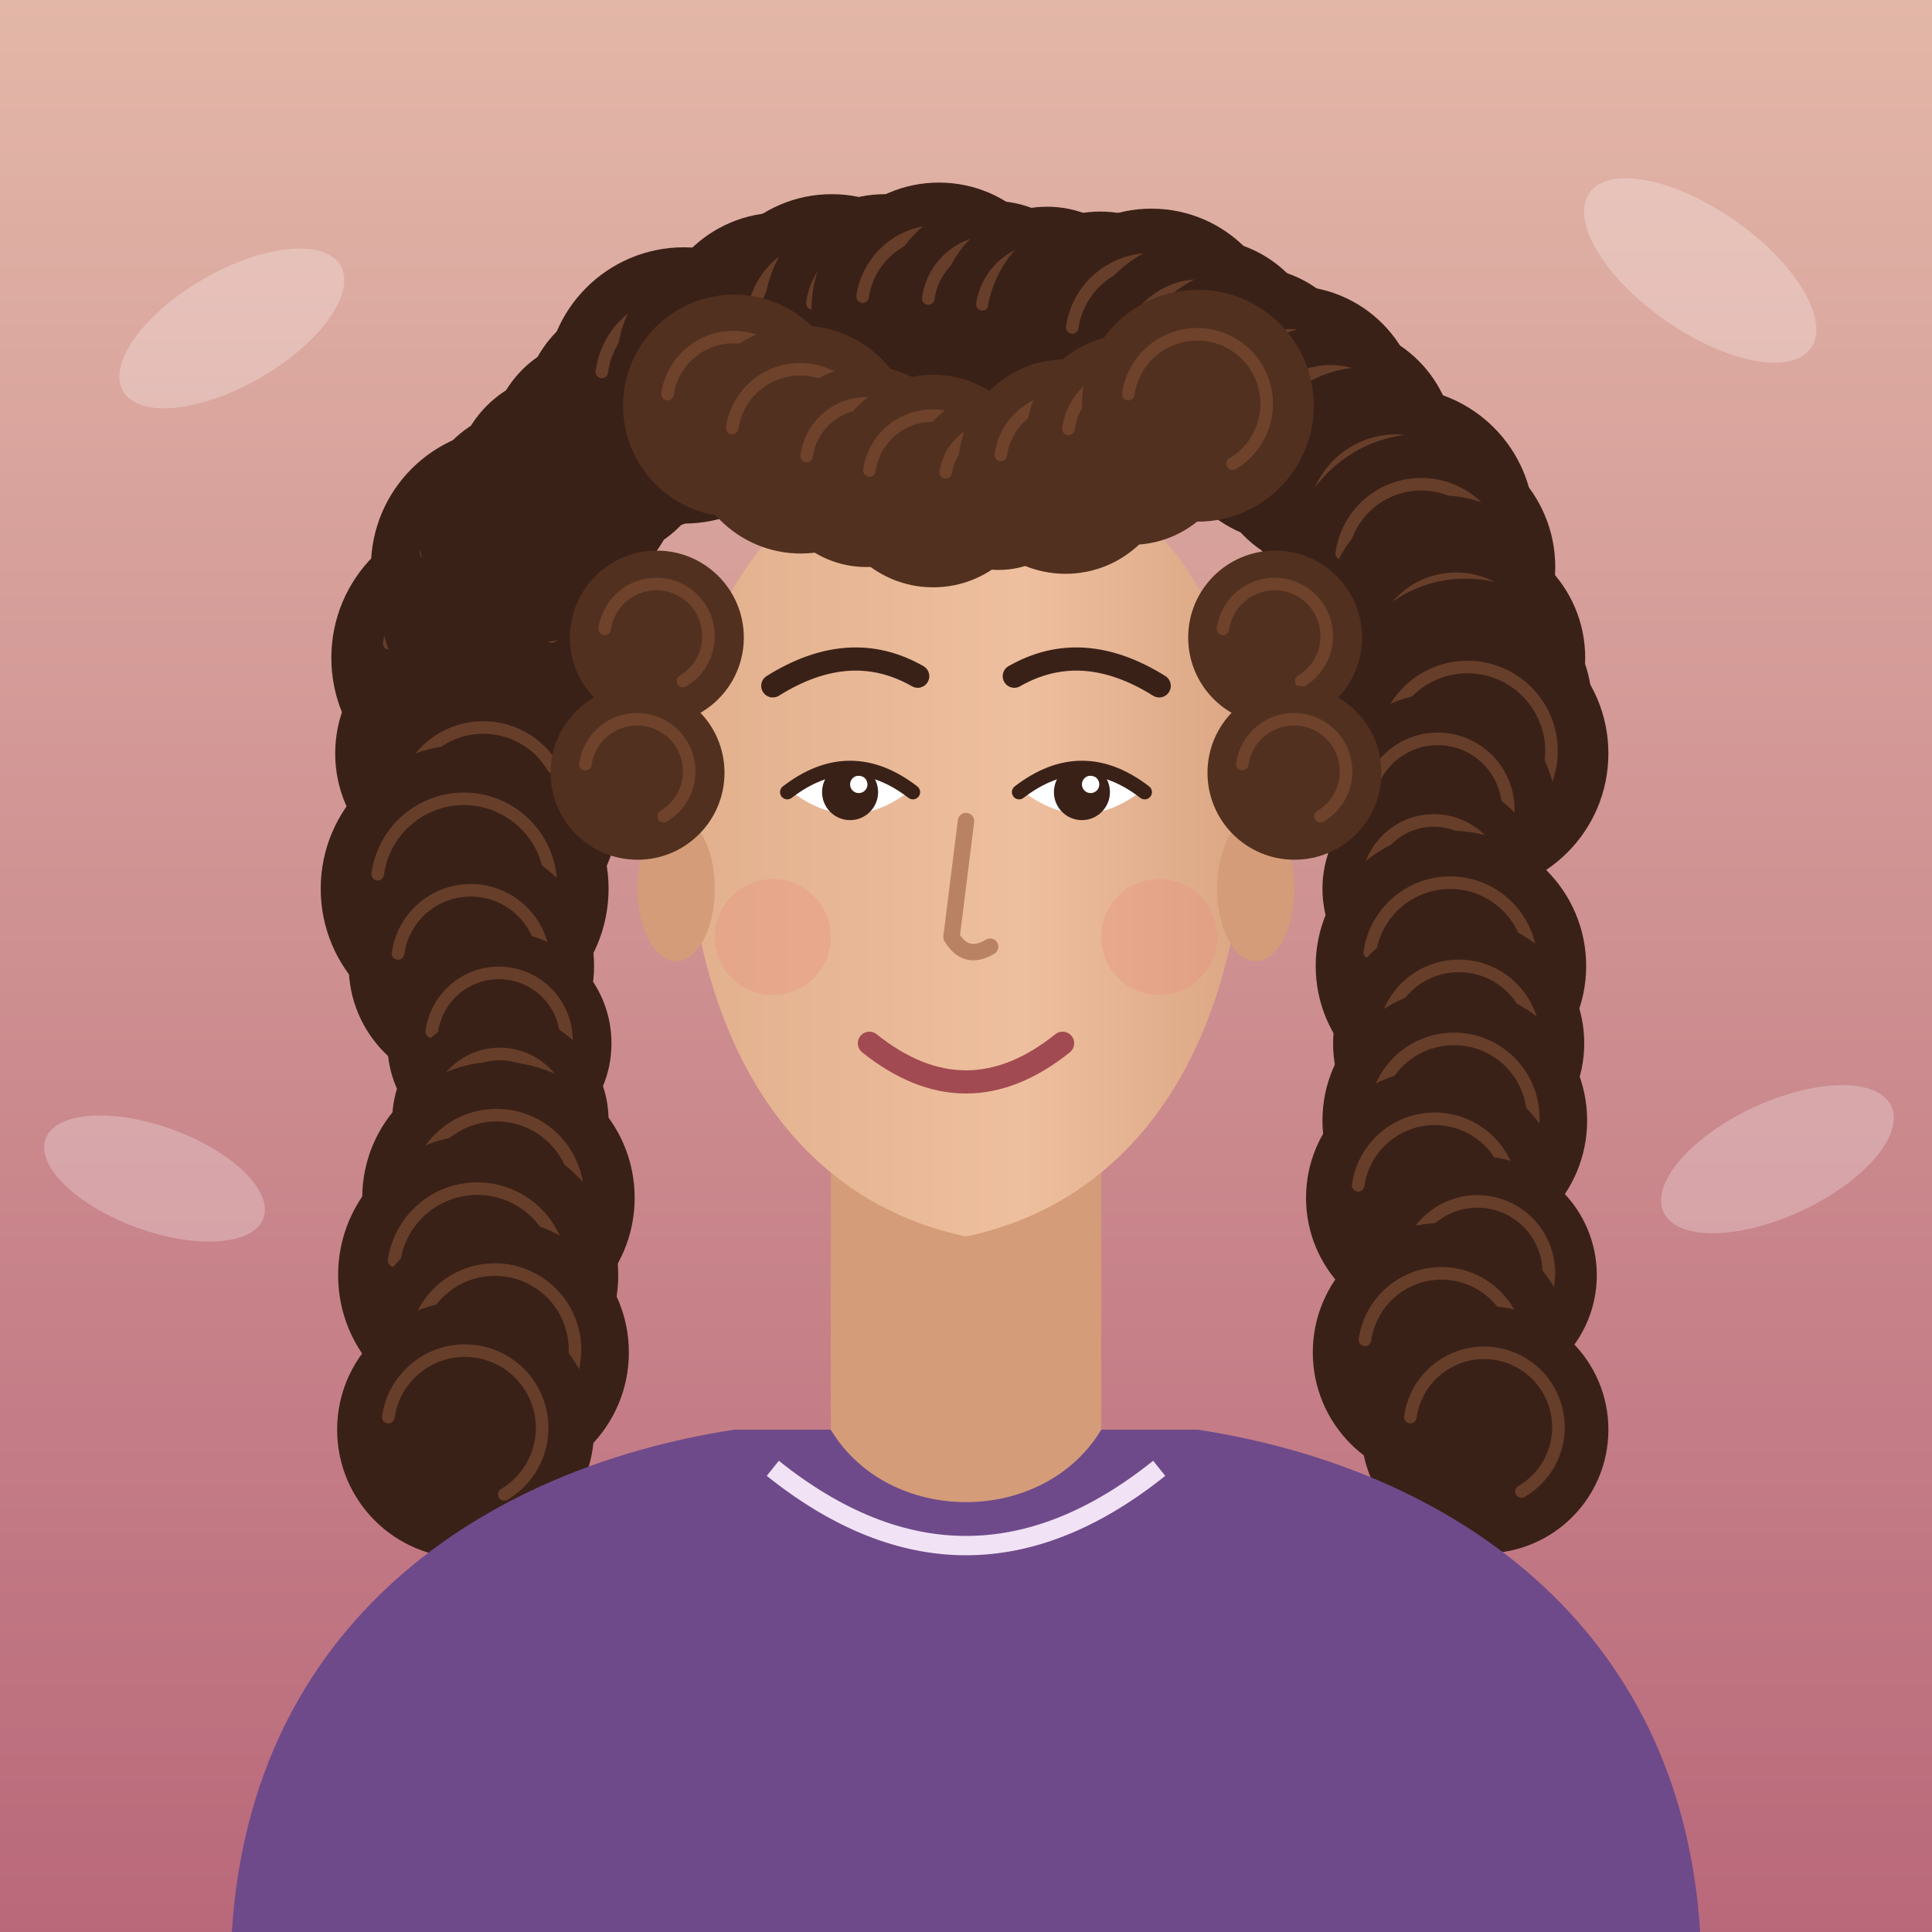
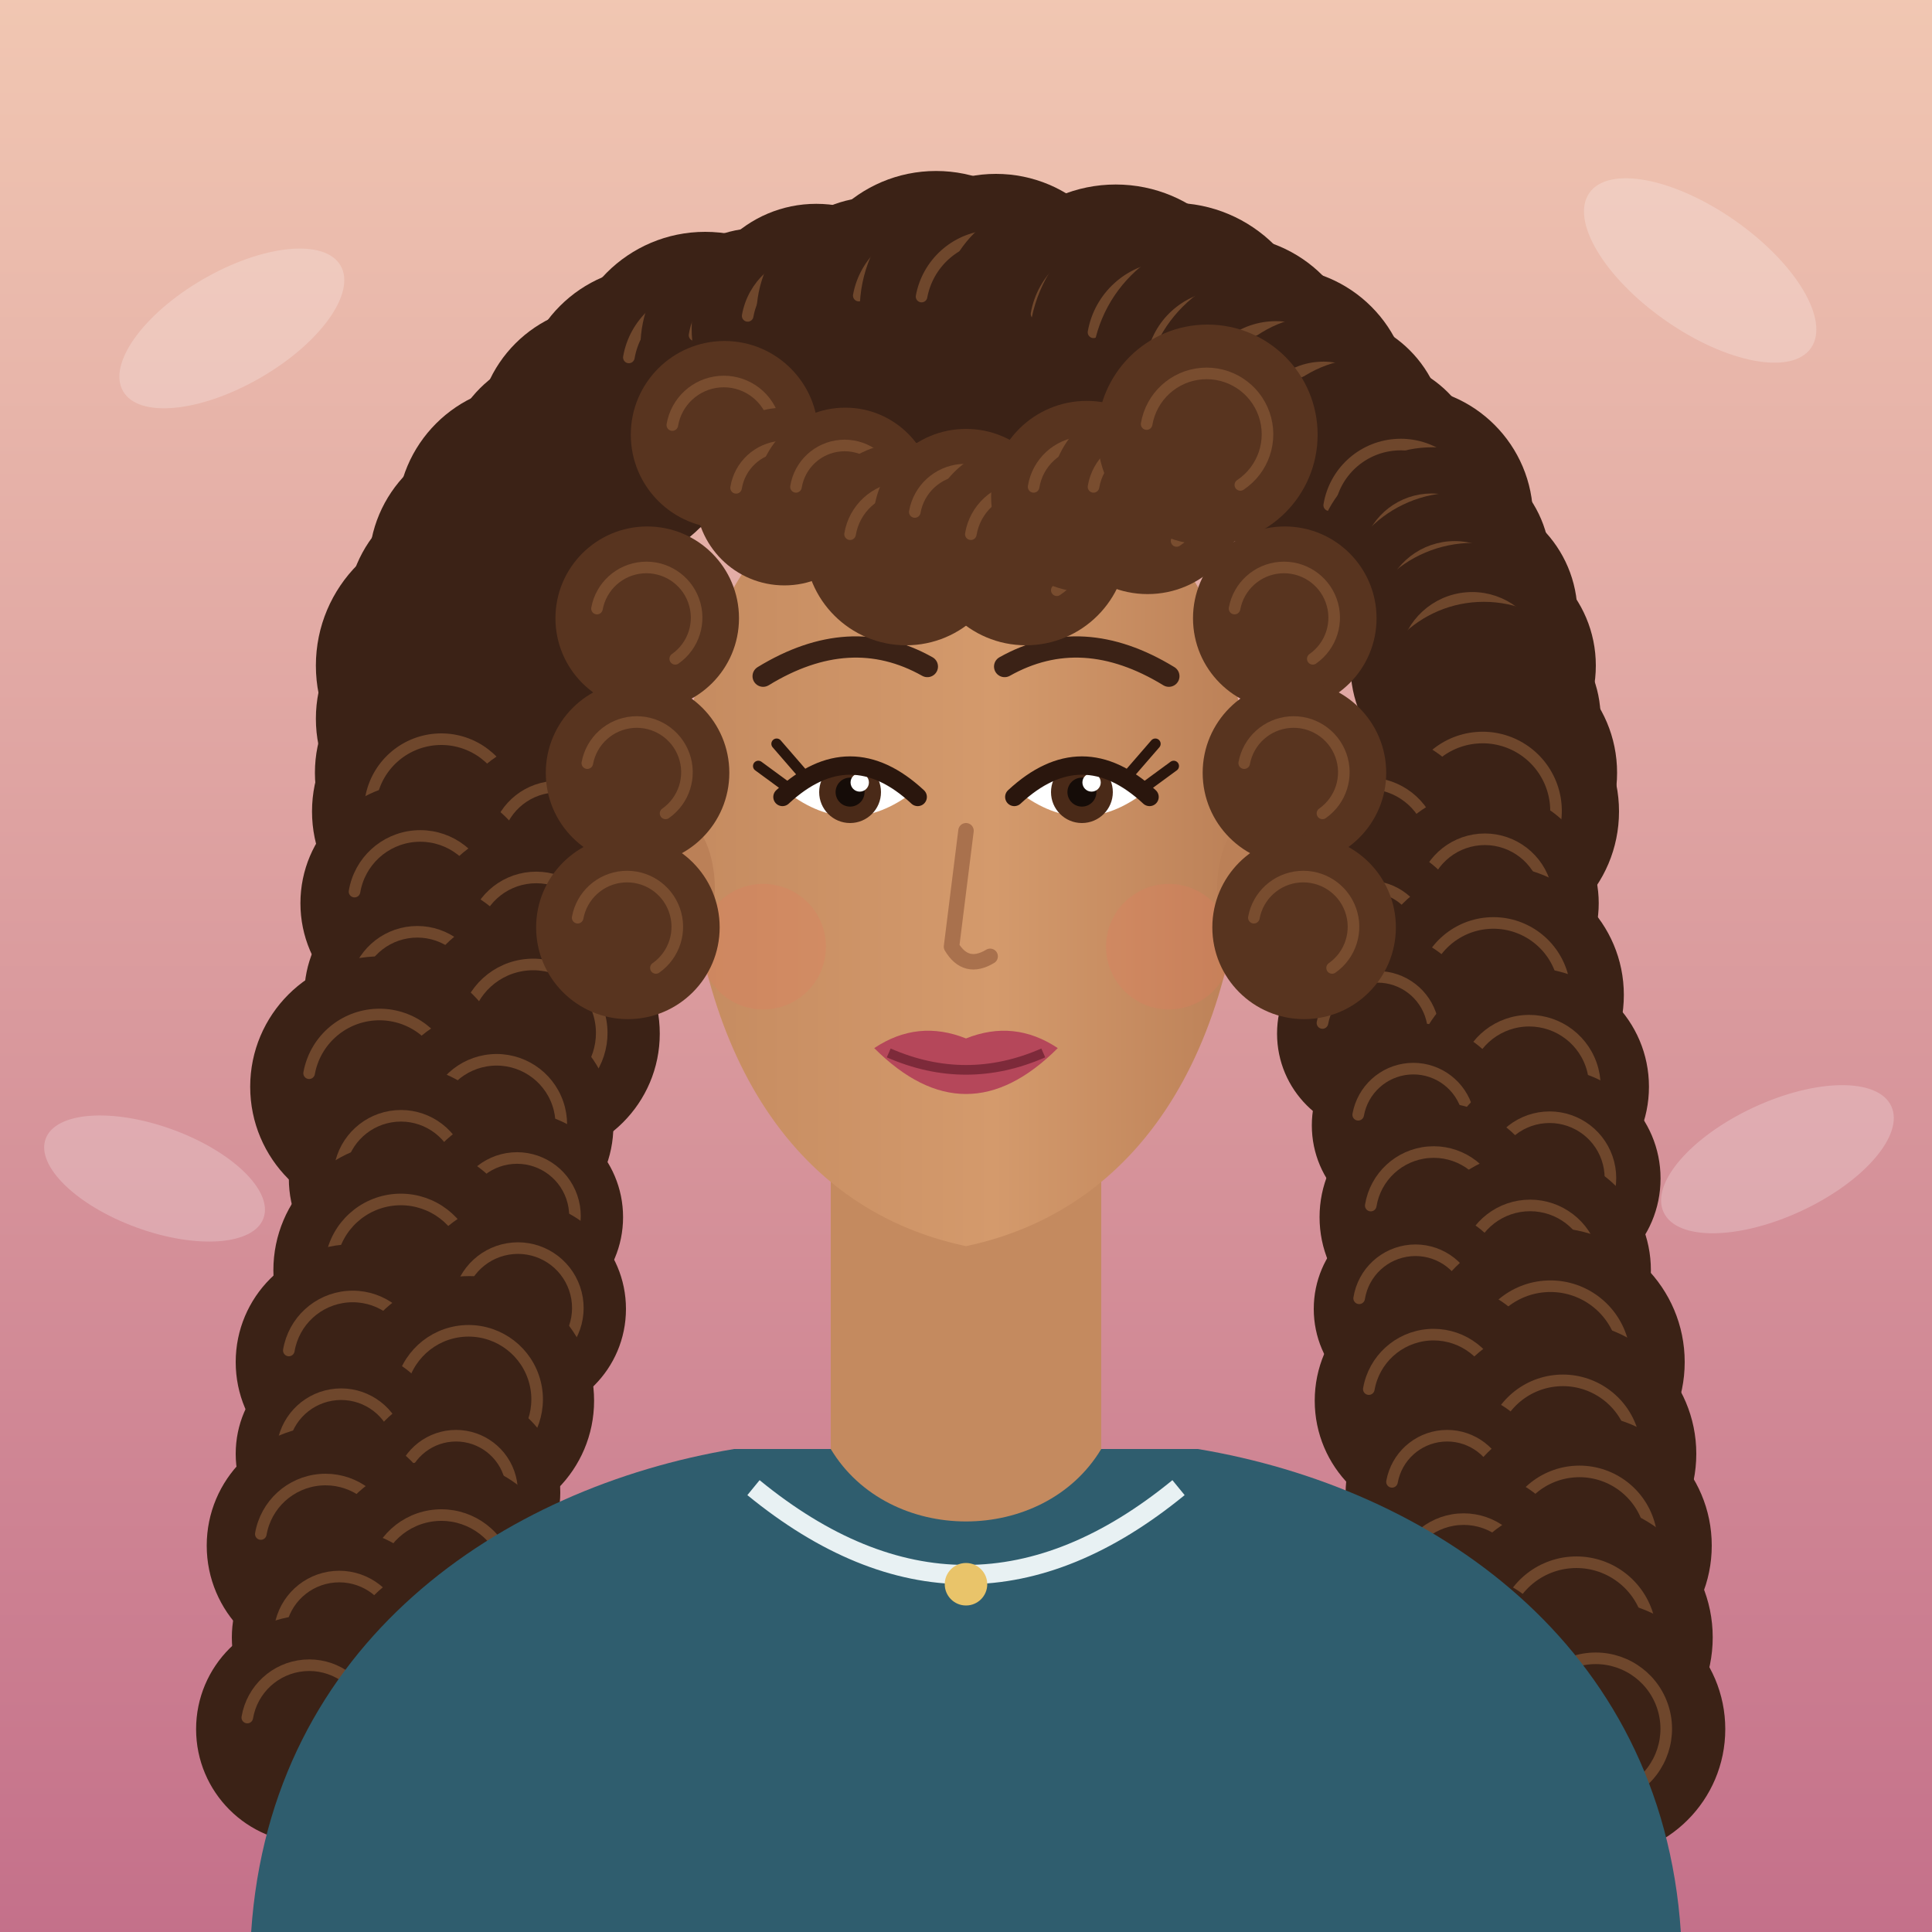
<svg xmlns="http://www.w3.org/2000/svg" viewBox="0 0 200 200" width="200" height="200">
  <defs>
    <linearGradient id="bg" x1="0" y1="0" x2="0" y2="1">
-       <stop offset="0" stop-color="#e3b7a8" />
-       <stop offset="1" stop-color="#b9687a" />
+       <stop offset="0" stop-color="#f1c7b2" />
+       <stop offset="1" stop-color="#c4708a" />
    </linearGradient>
    <linearGradient id="sk" x1="0" y1="0" x2="1" y2="0">
-       <stop offset="0" stop-color="#e2b08d" />
-       <stop offset=".6" stop-color="#eebf9e" />
-       <stop offset="1" stop-color="#dba684" />
+       <stop offset="0" stop-color="#c58b60" />
+       <stop offset=".55" stop-color="#d49a6c" />
+       <stop offset="1" stop-color="#bb8057" />
    </linearGradient>
    <clipPath id="c">
      <rect width="200" height="200" />
    </clipPath>
  </defs>
  <g clip-path="url(#c)">
    <rect width="200" height="200" fill="url(#bg)" />
-     <ellipse cx="24" cy="34" rx="13" ry="5.9" transform="rotate(-30 24 34)" fill="#fff" opacity=".25" />
-     <ellipse cx="176" cy="28" rx="14" ry="6.3" transform="rotate(35 176 28)" fill="#fff" opacity=".25" />
-     <ellipse cx="16" cy="122" rx="12" ry="5.4" transform="rotate(20 16 122)" fill="#fff" opacity=".25" />
-     <ellipse cx="184" cy="120" rx="13" ry="5.9" transform="rotate(-25 184 120)" fill="#fff" opacity=".25" />
-     <circle cx="48.0" cy="78.0" r="13.3" fill="#3a2118" />
-     <path d="M40.0 76.7 a8.0 8.0 0 1 1 12.0 8.0" fill="none" stroke="#7a4a30" stroke-width="1.3" stroke-linecap="round" opacity=".7" />
-     <circle cx="48.3" cy="73.0" r="12.6" fill="#3a2118" />
-     <path d="M40.8 71.8 a7.6 7.6 0 1 1 11.3 7.6" fill="none" stroke="#7a4a30" stroke-width="1.3" stroke-linecap="round" opacity=".7" />
-     <circle cx="49.2" cy="68.1" r="14.9" fill="#3a2118" />
-     <path d="M40.3 66.6 a8.9 8.9 0 1 1 13.4 8.9" fill="none" stroke="#7a4a30" stroke-width="1.3" stroke-linecap="round" opacity=".7" />
-     <circle cx="50.7" cy="63.3" r="11.2" fill="#3a2118" />
-     <path d="M44.0 62.2 a6.7 6.7 0 1 1 10.1 6.7" fill="none" stroke="#7a4a30" stroke-width="1.3" stroke-linecap="round" opacity=".7" />
-     <circle cx="52.8" cy="58.7" r="14.4" fill="#3a2118" />
-     <path d="M44.1 57.2 a8.7 8.7 0 1 1 13.0 8.7" fill="none" stroke="#7a4a30" stroke-width="1.3" stroke-linecap="round" opacity=".7" />
-     <circle cx="55.4" cy="54.3" r="12.2" fill="#3a2118" />
-     <path d="M48.1 53.1 a7.3 7.3 0 1 1 10.9 7.3" fill="none" stroke="#7a4a30" stroke-width="1.3" stroke-linecap="round" opacity=".7" />
-     <circle cx="58.6" cy="50.2" r="11.6" fill="#3a2118" />
-     <path d="M51.7 49.0 a6.9 6.9 0 1 1 10.4 6.9" fill="none" stroke="#7a4a30" stroke-width="1.3" stroke-linecap="round" opacity=".7" />
-     <circle cx="62.2" cy="46.4" r="11.5" fill="#3a2118" />
-     <path d="M55.4 45.2 a6.9 6.9 0 1 1 10.3 6.9" fill="none" stroke="#7a4a30" stroke-width="1.3" stroke-linecap="round" opacity=".7" />
-     <circle cx="66.3" cy="42.9" r="12.2" fill="#3a2118" />
-     <path d="M59.0 41.7 a7.3 7.3 0 1 1 11.0 7.3" fill="none" stroke="#7a4a30" stroke-width="1.3" stroke-linecap="round" opacity=".7" />
-     <circle cx="70.8" cy="39.9" r="14.3" fill="#3a2118" />
-     <path d="M62.3 38.5 a8.6 8.6 0 1 1 12.8 8.6" fill="none" stroke="#7a4a30" stroke-width="1.3" stroke-linecap="round" opacity=".7" />
-     <circle cx="75.6" cy="37.4" r="11.7" fill="#3a2118" />
-     <path d="M68.6 36.2 a7.0 7.0 0 1 1 10.6 7.0" fill="none" stroke="#7a4a30" stroke-width="1.3" stroke-linecap="round" opacity=".7" />
-     <circle cx="80.8" cy="35.3" r="13.3" fill="#3a2118" />
-     <path d="M72.8 33.9 a8.0 8.0 0 1 1 12.0 8.0" fill="none" stroke="#7a4a30" stroke-width="1.3" stroke-linecap="round" opacity=".7" />
-     <circle cx="86.1" cy="33.7" r="13.6" fill="#3a2118" />
-     <path d="M78.0 32.3 a8.1 8.1 0 1 1 12.2 8.1" fill="none" stroke="#7a4a30" stroke-width="1.3" stroke-linecap="round" opacity=".7" />
-     <circle cx="91.6" cy="32.6" r="12.5" fill="#3a2118" />
-     <path d="M84.1 31.4 a7.5 7.5 0 1 1 11.2 7.5" fill="none" stroke="#7a4a30" stroke-width="1.3" stroke-linecap="round" opacity=".7" />
-     <circle cx="97.2" cy="32.1" r="13.2" fill="#3a2118" />
-     <path d="M89.3 30.7 a7.9 7.9 0 1 1 11.9 7.9" fill="none" stroke="#7a4a30" stroke-width="1.3" stroke-linecap="round" opacity=".7" />
-     <circle cx="102.8" cy="32.1" r="11.3" fill="#3a2118" />
-     <path d="M96.1 30.9 a6.8 6.8 0 1 1 10.1 6.8" fill="none" stroke="#7a4a30" stroke-width="1.3" stroke-linecap="round" opacity=".7" />
-     <circle cx="108.4" cy="32.6" r="11.2" fill="#3a2118" />
-     <path d="M101.7 31.5 a6.7 6.7 0 1 1 10.1 6.7" fill="none" stroke="#7a4a30" stroke-width="1.3" stroke-linecap="round" opacity=".7" />
-     <circle cx="113.9" cy="33.7" r="11.8" fill="#3a2118" />
-     <path d="M106.8 32.5 a7.1 7.1 0 1 1 10.6 7.1" fill="none" stroke="#7a4a30" stroke-width="1.3" stroke-linecap="round" opacity=".7" />
-     <circle cx="119.2" cy="35.3" r="13.7" fill="#3a2118" />
-     <path d="M111.0 33.9 a8.2 8.2 0 1 1 12.3 8.2" fill="none" stroke="#7a4a30" stroke-width="1.3" stroke-linecap="round" opacity=".7" />
-     <circle cx="124.4" cy="37.4" r="12.7" fill="#3a2118" />
-     <path d="M116.7 36.1 a7.6 7.6 0 1 1 11.4 7.6" fill="none" stroke="#7a4a30" stroke-width="1.3" stroke-linecap="round" opacity=".7" />
-     <circle cx="129.2" cy="39.9" r="12.3" fill="#3a2118" />
-     <path d="M121.8 38.7 a7.4 7.4 0 1 1 11.0 7.4" fill="none" stroke="#7a4a30" stroke-width="1.3" stroke-linecap="round" opacity=".7" />
-     <circle cx="133.7" cy="42.9" r="13.3" fill="#3a2118" />
-     <path d="M125.7 41.6 a8.0 8.0 0 1 1 12.0 8.0" fill="none" stroke="#7a4a30" stroke-width="1.3" stroke-linecap="round" opacity=".7" />
-     <circle cx="137.8" cy="46.4" r="12.8" fill="#3a2118" />
-     <path d="M130.1 45.1 a7.7 7.7 0 1 1 11.5 7.7" fill="none" stroke="#7a4a30" stroke-width="1.3" stroke-linecap="round" opacity=".7" />
-     <circle cx="141.4" cy="50.2" r="12.2" fill="#3a2118" />
-     <path d="M134.1 48.9 a7.3 7.3 0 1 1 11.0 7.3" fill="none" stroke="#7a4a30" stroke-width="1.3" stroke-linecap="round" opacity=".7" />
-     <circle cx="144.6" cy="54.3" r="14.2" fill="#3a2118" />
-     <path d="M136.1 52.9 a8.5 8.5 0 1 1 12.8 8.5" fill="none" stroke="#7a4a30" stroke-width="1.3" stroke-linecap="round" opacity=".7" />
-     <circle cx="147.2" cy="58.7" r="13.8" fill="#3a2118" />
-     <path d="M138.9 57.3 a8.3 8.3 0 1 1 12.4 8.3" fill="none" stroke="#7a4a30" stroke-width="1.3" stroke-linecap="round" opacity=".7" />
-     <circle cx="149.3" cy="63.3" r="12.0" fill="#3a2118" />
-     <path d="M142.1 62.1 a7.2 7.2 0 1 1 10.8 7.2" fill="none" stroke="#7a4a30" stroke-width="1.3" stroke-linecap="round" opacity=".7" />
-     <circle cx="150.8" cy="68.1" r="13.3" fill="#3a2118" />
-     <path d="M142.8 66.8 a8.0 8.0 0 1 1 12.0 8.0" fill="none" stroke="#7a4a30" stroke-width="1.3" stroke-linecap="round" opacity=".7" />
-     <circle cx="151.7" cy="73.0" r="13.1" fill="#3a2118" />
-     <path d="M143.8 71.7 a7.9 7.9 0 1 1 11.8 7.9" fill="none" stroke="#7a4a30" stroke-width="1.3" stroke-linecap="round" opacity=".7" />
-     <circle cx="152.0" cy="78.0" r="14.5" fill="#3a2118" />
-     <path d="M143.3 76.5 a8.7 8.7 0 1 1 13.1 8.7" fill="none" stroke="#7a4a30" stroke-width="1.3" stroke-linecap="round" opacity=".7" />
-     <circle cx="50.1" cy="84.0" r="13.9" fill="#3a2118" />
-     <path d="M41.7 82.6 a8.4 8.4 0 1 1 12.5 8.4" fill="none" stroke="#7a4a30" stroke-width="1.3" stroke-linecap="round" opacity=".7" />
-     <circle cx="148.9" cy="84.0" r="12.2" fill="#3a2118" />
-     <path d="M141.6 82.8 a7.3 7.3 0 1 1 10.9 7.3" fill="none" stroke="#7a4a30" stroke-width="1.3" stroke-linecap="round" opacity=".7" />
-     <circle cx="48.1" cy="92.0" r="14.9" fill="#3a2118" />
-     <path d="M39.1 90.5 a9.0 9.0 0 1 1 13.4 9.0" fill="none" stroke="#7a4a30" stroke-width="1.3" stroke-linecap="round" opacity=".7" />
-     <circle cx="148.4" cy="92.0" r="11.5" fill="#3a2118" />
-     <path d="M141.6 90.9 a6.9 6.9 0 1 1 10.3 6.9" fill="none" stroke="#7a4a30" stroke-width="1.3" stroke-linecap="round" opacity=".7" />
-     <circle cx="48.8" cy="100.0" r="12.7" fill="#3a2118" />
-     <path d="M41.2 98.7 a7.6 7.6 0 1 1 11.4 7.6" fill="none" stroke="#7a4a30" stroke-width="1.3" stroke-linecap="round" opacity=".7" />
-     <circle cx="150.2" cy="100.0" r="14.0" fill="#3a2118" />
-     <path d="M141.8 98.6 a8.4 8.4 0 1 1 12.6 8.4" fill="none" stroke="#7a4a30" stroke-width="1.3" stroke-linecap="round" opacity=".7" />
-     <circle cx="51.7" cy="108.0" r="11.6" fill="#3a2118" />
-     <path d="M44.7 106.8 a7.0 7.0 0 1 1 10.4 7.0" fill="none" stroke="#7a4a30" stroke-width="1.3" stroke-linecap="round" opacity=".7" />
-     <circle cx="151.0" cy="108.0" r="13.0" fill="#3a2118" />
-     <path d="M143.3 106.7 a7.8 7.8 0 1 1 11.7 7.8" fill="none" stroke="#7a4a30" stroke-width="1.3" stroke-linecap="round" opacity=".7" />
-     <circle cx="51.8" cy="116.0" r="11.2" fill="#3a2118" />
-     <path d="M45.1 114.9 a6.7 6.7 0 1 1 10.0 6.7" fill="none" stroke="#7a4a30" stroke-width="1.3" stroke-linecap="round" opacity=".7" />
-     <circle cx="150.6" cy="116.0" r="13.7" fill="#3a2118" />
-     <path d="M142.4 114.6 a8.2 8.2 0 1 1 12.3 8.2" fill="none" stroke="#7a4a30" stroke-width="1.3" stroke-linecap="round" opacity=".7" />
-     <circle cx="51.6" cy="124.0" r="14.1" fill="#3a2118" />
-     <path d="M43.1 122.6 a8.4 8.4 0 1 1 12.7 8.4" fill="none" stroke="#7a4a30" stroke-width="1.3" stroke-linecap="round" opacity=".7" />
-     <circle cx="148.5" cy="124.0" r="13.3" fill="#3a2118" />
-     <path d="M140.6 122.7 a8.0 8.0 0 1 1 12.0 8.0" fill="none" stroke="#7a4a30" stroke-width="1.3" stroke-linecap="round" opacity=".7" />
-     <circle cx="49.5" cy="132.0" r="14.5" fill="#3a2118" />
-     <path d="M40.8 130.5 a8.7 8.7 0 1 1 13.1 8.7" fill="none" stroke="#7a4a30" stroke-width="1.3" stroke-linecap="round" opacity=".7" />
-     <circle cx="153.0" cy="132.0" r="12.3" fill="#3a2118" />
-     <path d="M145.6 130.8 a7.4 7.4 0 1 1 11.0 7.4" fill="none" stroke="#7a4a30" stroke-width="1.3" stroke-linecap="round" opacity=".7" />
-     <circle cx="51.3" cy="140.0" r="13.8" fill="#3a2118" />
-     <path d="M43.0 138.6 a8.3 8.3 0 1 1 12.4 8.3" fill="none" stroke="#7a4a30" stroke-width="1.3" stroke-linecap="round" opacity=".7" />
-     <circle cx="149.3" cy="140.0" r="13.4" fill="#3a2118" />
-     <path d="M141.3 138.7 a8.0 8.0 0 1 1 12.0 8.0" fill="none" stroke="#7a4a30" stroke-width="1.3" stroke-linecap="round" opacity=".7" />
-     <circle cx="48.2" cy="148.0" r="13.3" fill="#3a2118" />
-     <path d="M40.2 146.7 a8.0 8.0 0 1 1 12.0 8.0" fill="none" stroke="#7a4a30" stroke-width="1.3" stroke-linecap="round" opacity=".7" />
-     <circle cx="153.7" cy="148.0" r="12.8" fill="#3a2118" />
-     <path d="M146.0 146.7 a7.7 7.7 0 1 1 11.5 7.7" fill="none" stroke="#7a4a30" stroke-width="1.3" stroke-linecap="round" opacity=".7" />
-     <path d="M24 200 C26 168 50 152 76 148 L124 148 C150 152 174 168 176 200Z" fill="#6f4a8a" />
-     <path d="M86 116 L86 148 C92 158 108 158 114 148 L114 116Z" fill="#d49c78" />
-     <path d="M80 152 Q100 168 120 152" fill="none" stroke="#f1e3f5" stroke-width="2" />
-     <path d="M71 82 C71 58 85 47 100 47 C115 47 129 58 129 82 C129 106 119 124 100 128 C81 124 71 106 71 82Z" fill="url(#sk)" />
-     <ellipse cx="70" cy="92" rx="4" ry="7.5" fill="#d49c78" />
-     <ellipse cx="130" cy="92" rx="4" ry="7.5" fill="#d49c78" />
-     <path d="M80 71 Q88 66 95 70M105 70 Q112 66 120 71" fill="none" stroke="#3a2118" stroke-width="2.4" stroke-linecap="round" />
-     <path d="M82 82 Q88 77.5 94 82 Q88 86.5 82 82Z" fill="#fff" />
-     <circle cx="88" cy="82" r="2.9" fill="#3a2118" />
-     <circle cx="88.9" cy="81.2" r=".9" fill="#fff" />
-     <path d="M81.5 82 Q88 77 94.5 82" fill="none" stroke="#3a2118" stroke-width="1.5" stroke-linecap="round" />
-     <path d="M106 82 Q112 77.5 118 82 Q112 86.5 106 82Z" fill="#fff" />
-     <circle cx="112" cy="82" r="2.9" fill="#3a2118" />
-     <circle cx="112.9" cy="81.2" r=".9" fill="#fff" />
-     <path d="M105.5 82 Q112 77 118.5 82" fill="none" stroke="#3a2118" stroke-width="1.5" stroke-linecap="round" />
-     <circle cx="80" cy="97" r="6" fill="#e8907f" opacity=".35" />
-     <circle cx="120" cy="97" r="6" fill="#e8907f" opacity=".35" />
-     <path d="M100 85 L98.5 97 Q100 99.5 102.5 98" fill="none" stroke="#b98262" stroke-width="1.7" stroke-linecap="round" stroke-linejoin="round" />
-     <path d="M90 108 Q100 116 110 108" fill="none" stroke="#a24a52" stroke-width="2.4" stroke-linecap="round" />
-     <circle cx="76.0" cy="42.0" r="11.5" fill="#52301f" />
-     <path d="M69.1 40.8 a6.9 6.9 0 1 1 10.4 6.9" fill="none" stroke="#7a4a30" stroke-width="1.3" stroke-linecap="round" opacity=".7" />
-     <circle cx="82.9" cy="45.5" r="11.8" fill="#52301f" />
-     <path d="M75.8 44.3 a7.1 7.1 0 1 1 10.7 7.1" fill="none" stroke="#7a4a30" stroke-width="1.3" stroke-linecap="round" opacity=".7" />
-     <circle cx="89.7" cy="48.3" r="10.4" fill="#52301f" />
-     <path d="M83.5 47.2 a6.3 6.3 0 1 1 9.4 6.3" fill="none" stroke="#7a4a30" stroke-width="1.3" stroke-linecap="round" opacity=".7" />
-     <circle cx="96.6" cy="49.8" r="11.0" fill="#52301f" />
-     <path d="M90.0 48.7 a6.6 6.6 0 1 1 9.9 6.6" fill="none" stroke="#7a4a30" stroke-width="1.3" stroke-linecap="round" opacity=".7" />
-     <circle cx="103.4" cy="49.8" r="9.2" fill="#52301f" />
-     <path d="M97.9 48.9 a5.5 5.5 0 1 1 8.3 5.5" fill="none" stroke="#7a4a30" stroke-width="1.3" stroke-linecap="round" opacity=".7" />
-     <circle cx="110.3" cy="48.3" r="11.1" fill="#52301f" />
-     <path d="M103.6 47.1 a6.7 6.7 0 1 1 10.0 6.7" fill="none" stroke="#7a4a30" stroke-width="1.3" stroke-linecap="round" opacity=".7" />
-     <circle cx="117.1" cy="45.5" r="10.9" fill="#52301f" />
-     <path d="M110.6 44.4 a6.6 6.6 0 1 1 9.8 6.6" fill="none" stroke="#7a4a30" stroke-width="1.3" stroke-linecap="round" opacity=".7" />
-     <circle cx="124.0" cy="42.0" r="12.0" fill="#52301f" />
-     <path d="M116.8 40.8 a7.2 7.2 0 1 1 10.8 7.2" fill="none" stroke="#7a4a30" stroke-width="1.3" stroke-linecap="round" opacity=".7" />
-     <circle cx="68.0" cy="66.0" r="9.0" fill="#52301f" />
-     <path d="M62.6 65.1 a5.4 5.4 0 1 1 8.1 5.4" fill="none" stroke="#7a4a30" stroke-width="1.3" stroke-linecap="round" opacity=".7" />
-     <circle cx="132.0" cy="66.0" r="9.0" fill="#52301f" />
-     <path d="M126.6 65.1 a5.4 5.4 0 1 1 8.1 5.4" fill="none" stroke="#7a4a30" stroke-width="1.3" stroke-linecap="round" opacity=".7" />
-     <circle cx="66.0" cy="80.0" r="9.0" fill="#52301f" />
-     <path d="M60.6 79.1 a5.4 5.4 0 1 1 8.1 5.4" fill="none" stroke="#7a4a30" stroke-width="1.3" stroke-linecap="round" opacity=".7" />
-     <circle cx="134.0" cy="80.0" r="9.0" fill="#52301f" />
-     <path d="M128.6 79.1 a5.4 5.4 0 1 1 8.1 5.4" fill="none" stroke="#7a4a30" stroke-width="1.3" stroke-linecap="round" opacity=".7" />
+     <ellipse cx="24" cy="34" rx="13" ry="5.9" transform="rotate(-30 24 34)" fill="#fff" opacity=".22" />
+     <ellipse cx="176" cy="28" rx="14" ry="6.3" transform="rotate(35 176 28)" fill="#fff" opacity=".22" />
+     <ellipse cx="16" cy="122" rx="12" ry="5.4" transform="rotate(20 16 122)" fill="#fff" opacity=".22" />
+     <ellipse cx="184" cy="120" rx="13" ry="5.9" transform="rotate(-25 184 120)" fill="#fff" opacity=".22" />
+     <circle cx="46.0" cy="80.0" r="13.4" fill="#3b2216" />
+     <path d="M38.7 78.7 a7.3 7.3 0 1 1 11.4 7.3" fill="none" stroke="#8a5a38" stroke-width="1.2" stroke-linecap="round" opacity=".65" />
+     <circle cx="46.4" cy="74.4" r="13.7" fill="#3b2216" />
+     <path d="M38.8 73.1 a7.5 7.5 0 1 1 11.6 7.5" fill="none" stroke="#8a5a38" stroke-width="1.2" stroke-linecap="round" opacity=".65" />
+     <circle cx="47.5" cy="68.9" r="14.8" fill="#3b2216" />
+     <path d="M39.3 67.5 a8.1 8.1 0 1 1 12.6 8.1" fill="none" stroke="#8a5a38" stroke-width="1.2" stroke-linecap="round" opacity=".65" />
+     <circle cx="49.3" cy="63.6" r="13.4" fill="#3b2216" />
+     <path d="M41.9 62.2 a7.4 7.4 0 1 1 11.4 7.4" fill="none" stroke="#8a5a38" stroke-width="1.2" stroke-linecap="round" opacity=".65" />
+     <circle cx="51.7" cy="58.5" r="13.5" fill="#3b2216" />
+     <path d="M44.3 57.1 a7.4 7.4 0 1 1 11.5 7.4" fill="none" stroke="#8a5a38" stroke-width="1.2" stroke-linecap="round" opacity=".65" />
+     <circle cx="54.9" cy="53.6" r="13.8" fill="#3b2216" />
+     <path d="M47.3 52.2 a7.6 7.6 0 1 1 11.7 7.6" fill="none" stroke="#8a5a38" stroke-width="1.2" stroke-linecap="round" opacity=".65" />
+     <circle cx="58.6" cy="49.1" r="12.6" fill="#3b2216" />
+     <path d="M51.7 47.9 a6.9 6.9 0 1 1 10.7 6.9" fill="none" stroke="#8a5a38" stroke-width="1.2" stroke-linecap="round" opacity=".65" />
+     <circle cx="62.9" cy="45.1" r="13.5" fill="#3b2216" />
+     <path d="M55.5 43.7 a7.4 7.4 0 1 1 11.5 7.4" fill="none" stroke="#8a5a38" stroke-width="1.2" stroke-linecap="round" opacity=".65" />
+     <circle cx="67.8" cy="41.5" r="13.9" fill="#3b2216" />
+     <path d="M60.1 40.1 a7.6 7.6 0 1 1 11.8 7.6" fill="none" stroke="#8a5a38" stroke-width="1.2" stroke-linecap="round" opacity=".65" />
+     <circle cx="73.0" cy="38.4" r="14.4" fill="#3b2216" />
+     <path d="M65.1 37.0 a7.9 7.9 0 1 1 12.2 7.9" fill="none" stroke="#8a5a38" stroke-width="1.2" stroke-linecap="round" opacity=".65" />
+     <circle cx="78.6" cy="35.9" r="12.3" fill="#3b2216" />
+     <path d="M71.9 34.7 a6.8 6.8 0 1 1 10.4 6.8" fill="none" stroke="#8a5a38" stroke-width="1.2" stroke-linecap="round" opacity=".65" />
+     <circle cx="84.5" cy="34.0" r="12.9" fill="#3b2216" />
+     <path d="M77.4 32.7 a7.1 7.1 0 1 1 11.0 7.1" fill="none" stroke="#8a5a38" stroke-width="1.2" stroke-linecap="round" opacity=".65" />
+     <circle cx="90.6" cy="32.7" r="12.3" fill="#3b2216" />
+     <path d="M83.9 31.5 a6.7 6.7 0 1 1 10.4 6.7" fill="none" stroke="#8a5a38" stroke-width="1.2" stroke-linecap="round" opacity=".65" />
+     <circle cx="96.9" cy="32.1" r="14.4" fill="#3b2216" />
+     <path d="M88.9 30.6 a7.9 7.9 0 1 1 12.3 7.9" fill="none" stroke="#8a5a38" stroke-width="1.2" stroke-linecap="round" opacity=".65" />
+     <circle cx="103.1" cy="32.1" r="14.1" fill="#3b2216" />
+     <path d="M95.4 30.7 a7.7 7.7 0 1 1 12.0 7.7" fill="none" stroke="#8a5a38" stroke-width="1.2" stroke-linecap="round" opacity=".65" />
+     <circle cx="109.4" cy="32.7" r="12.1" fill="#3b2216" />
+     <path d="M102.7 31.5 a6.7 6.7 0 1 1 10.3 6.7" fill="none" stroke="#8a5a38" stroke-width="1.2" stroke-linecap="round" opacity=".65" />
+     <circle cx="115.5" cy="34.0" r="14.9" fill="#3b2216" />
+     <path d="M107.3 32.5 a8.2 8.2 0 1 1 12.7 8.2" fill="none" stroke="#8a5a38" stroke-width="1.2" stroke-linecap="round" opacity=".65" />
+     <circle cx="121.4" cy="35.9" r="14.9" fill="#3b2216" />
+     <path d="M113.2 34.4 a8.2 8.2 0 1 1 12.7 8.2" fill="none" stroke="#8a5a38" stroke-width="1.2" stroke-linecap="round" opacity=".65" />
+     <circle cx="127.0" cy="38.4" r="14.0" fill="#3b2216" />
+     <path d="M119.3 37.0 a7.7 7.7 0 1 1 11.9 7.7" fill="none" stroke="#8a5a38" stroke-width="1.2" stroke-linecap="round" opacity=".65" />
+     <circle cx="132.2" cy="41.5" r="13.8" fill="#3b2216" />
+     <path d="M124.6 40.1 a7.6 7.6 0 1 1 11.8 7.6" fill="none" stroke="#8a5a38" stroke-width="1.2" stroke-linecap="round" opacity=".65" />
+     <circle cx="137.1" cy="45.1" r="12.5" fill="#3b2216" />
+     <path d="M130.2 43.8 a6.9 6.9 0 1 1 10.6 6.9" fill="none" stroke="#8a5a38" stroke-width="1.2" stroke-linecap="round" opacity=".65" />
+     <circle cx="141.4" cy="49.1" r="12.0" fill="#3b2216" />
+     <path d="M134.7 47.9 a6.6 6.6 0 1 1 10.2 6.6" fill="none" stroke="#8a5a38" stroke-width="1.2" stroke-linecap="round" opacity=".65" />
+     <circle cx="145.1" cy="53.6" r="13.6" fill="#3b2216" />
+     <path d="M137.6 52.3 a7.5 7.5 0 1 1 11.5 7.5" fill="none" stroke="#8a5a38" stroke-width="1.2" stroke-linecap="round" opacity=".65" />
+     <circle cx="148.3" cy="58.5" r="12.2" fill="#3b2216" />
+     <path d="M141.6 57.2 a6.7 6.7 0 1 1 10.4 6.7" fill="none" stroke="#8a5a38" stroke-width="1.2" stroke-linecap="round" opacity=".65" />
+     <circle cx="150.7" cy="63.6" r="12.6" fill="#3b2216" />
+     <path d="M143.8 62.3 a6.9 6.9 0 1 1 10.7 6.9" fill="none" stroke="#8a5a38" stroke-width="1.2" stroke-linecap="round" opacity=".65" />
+     <circle cx="152.5" cy="68.9" r="12.7" fill="#3b2216" />
+     <path d="M145.5 67.7 a7.0 7.0 0 1 1 10.8 7.0" fill="none" stroke="#8a5a38" stroke-width="1.2" stroke-linecap="round" opacity=".65" />
+     <circle cx="153.6" cy="74.4" r="12.1" fill="#3b2216" />
+     <path d="M147.0 73.2 a6.6 6.6 0 1 1 10.3 6.6" fill="none" stroke="#8a5a38" stroke-width="1.2" stroke-linecap="round" opacity=".65" />
+     <circle cx="154.0" cy="80.0" r="13.4" fill="#3b2216" />
+     <path d="M146.6 78.7 a7.4 7.4 0 1 1 11.4 7.4" fill="none" stroke="#8a5a38" stroke-width="1.2" stroke-linecap="round" opacity=".65" />
+     <circle cx="45.8" cy="84.0" r="13.5" fill="#3b2216" />
+     <path d="M38.4 82.6 a7.4 7.4 0 1 1 11.5 7.4" fill="none" stroke="#8a5a38" stroke-width="1.2" stroke-linecap="round" opacity=".65" />
+     <circle cx="57.8" cy="88.0" r="11.6" fill="#3b2216" />
+     <path d="M51.4 86.8 a6.4 6.4 0 1 1 9.8 6.4" fill="none" stroke="#8a5a38" stroke-width="1.2" stroke-linecap="round" opacity=".65" />
+     <circle cx="43.6" cy="93.5" r="12.5" fill="#3b2216" />
+     <path d="M36.7 92.3 a6.9 6.9 0 1 1 10.6 6.9" fill="none" stroke="#8a5a38" stroke-width="1.2" stroke-linecap="round" opacity=".65" />
+     <circle cx="55.6" cy="97.5" r="12.0" fill="#3b2216" />
+     <path d="M49.0 96.3 a6.6 6.6 0 1 1 10.2 6.6" fill="none" stroke="#8a5a38" stroke-width="1.2" stroke-linecap="round" opacity=".65" />
+     <circle cx="43.3" cy="103.0" r="11.8" fill="#3b2216" />
+     <path d="M36.8 101.8 a6.5 6.5 0 1 1 10.1 6.5" fill="none" stroke="#8a5a38" stroke-width="1.2" stroke-linecap="round" opacity=".65" />
+     <circle cx="55.3" cy="107.0" r="13.0" fill="#3b2216" />
+     <path d="M48.2 105.7 a7.1 7.1 0 1 1 11.0 7.1" fill="none" stroke="#8a5a38" stroke-width="1.2" stroke-linecap="round" opacity=".65" />
+     <circle cx="39.4" cy="112.5" r="13.5" fill="#3b2216" />
+     <path d="M32.0 111.1 a7.4 7.4 0 1 1 11.5 7.4" fill="none" stroke="#8a5a38" stroke-width="1.2" stroke-linecap="round" opacity=".65" />
+     <circle cx="51.4" cy="116.5" r="12.1" fill="#3b2216" />
+     <path d="M44.8 115.3 a6.7 6.7 0 1 1 10.3 6.7" fill="none" stroke="#8a5a38" stroke-width="1.2" stroke-linecap="round" opacity=".65" />
+     <circle cx="41.6" cy="122.0" r="11.7" fill="#3b2216" />
+     <path d="M35.2 120.8 a6.4 6.4 0 1 1 9.9 6.4" fill="none" stroke="#8a5a38" stroke-width="1.2" stroke-linecap="round" opacity=".65" />
+     <circle cx="53.6" cy="126.0" r="10.9" fill="#3b2216" />
+     <path d="M47.6 124.9 a6.0 6.0 0 1 1 9.2 6.0" fill="none" stroke="#8a5a38" stroke-width="1.2" stroke-linecap="round" opacity=".65" />
+     <circle cx="41.6" cy="131.5" r="13.3" fill="#3b2216" />
+     <path d="M34.3 130.2 a7.3 7.3 0 1 1 11.3 7.3" fill="none" stroke="#8a5a38" stroke-width="1.2" stroke-linecap="round" opacity=".65" />
+     <circle cx="53.6" cy="135.5" r="11.2" fill="#3b2216" />
+     <path d="M47.5 134.4 a6.2 6.2 0 1 1 9.5 6.2" fill="none" stroke="#8a5a38" stroke-width="1.2" stroke-linecap="round" opacity=".65" />
+     <circle cx="36.6" cy="141.0" r="12.2" fill="#3b2216" />
+     <path d="M29.9 139.8 a6.7 6.7 0 1 1 10.3 6.7" fill="none" stroke="#8a5a38" stroke-width="1.2" stroke-linecap="round" opacity=".65" />
+     <circle cx="48.6" cy="145.0" r="12.9" fill="#3b2216" />
+     <path d="M41.5 143.7 a7.1 7.1 0 1 1 10.9 7.1" fill="none" stroke="#8a5a38" stroke-width="1.2" stroke-linecap="round" opacity=".65" />
+     <circle cx="35.4" cy="150.5" r="11.0" fill="#3b2216" />
+     <path d="M29.3 149.4 a6.1 6.1 0 1 1 9.4 6.1" fill="none" stroke="#8a5a38" stroke-width="1.2" stroke-linecap="round" opacity=".65" />
+     <circle cx="47.4" cy="154.5" r="10.6" fill="#3b2216" />
+     <path d="M41.5 153.4 a5.8 5.8 0 1 1 9.0 5.8" fill="none" stroke="#8a5a38" stroke-width="1.2" stroke-linecap="round" opacity=".65" />
+     <circle cx="33.8" cy="160.0" r="12.4" fill="#3b2216" />
+     <path d="M27.0 158.8 a6.8 6.8 0 1 1 10.5 6.8" fill="none" stroke="#8a5a38" stroke-width="1.2" stroke-linecap="round" opacity=".65" />
+     <circle cx="45.8" cy="164.0" r="12.9" fill="#3b2216" />
+     <path d="M38.7 162.7 a7.1 7.1 0 1 1 11.0 7.1" fill="none" stroke="#8a5a38" stroke-width="1.2" stroke-linecap="round" opacity=".65" />
+     <circle cx="35.2" cy="169.5" r="11.2" fill="#3b2216" />
+     <path d="M29.0 168.4 a6.2 6.2 0 1 1 9.5 6.2" fill="none" stroke="#8a5a38" stroke-width="1.2" stroke-linecap="round" opacity=".65" />
+     <circle cx="47.2" cy="173.5" r="11.9" fill="#3b2216" />
+     <path d="M40.7 172.3 a6.5 6.5 0 1 1 10.1 6.5" fill="none" stroke="#8a5a38" stroke-width="1.2" stroke-linecap="round" opacity=".65" />
+     <circle cx="32.1" cy="179.0" r="11.8" fill="#3b2216" />
+     <path d="M25.6 177.8 a6.5 6.5 0 1 1 10.0 6.5" fill="none" stroke="#8a5a38" stroke-width="1.2" stroke-linecap="round" opacity=".65" />
+     <circle cx="44.1" cy="183.0" r="10.3" fill="#3b2216" />
+     <path d="M38.5 182.0 a5.6 5.6 0 1 1 8.7 5.6" fill="none" stroke="#8a5a38" stroke-width="1.2" stroke-linecap="round" opacity=".65" />
+     <circle cx="153.7" cy="84.0" r="13.9" fill="#3b2216" />
+     <path d="M146.0 82.6 a7.6 7.6 0 1 1 11.8 7.6" fill="none" stroke="#8a5a38" stroke-width="1.2" stroke-linecap="round" opacity=".65" />
+     <circle cx="141.7" cy="88.0" r="12.3" fill="#3b2216" />
+     <path d="M134.9 86.8 a6.8 6.8 0 1 1 10.4 6.8" fill="none" stroke="#8a5a38" stroke-width="1.2" stroke-linecap="round" opacity=".65" />
+     <circle cx="153.8" cy="93.5" r="11.7" fill="#3b2216" />
+     <path d="M147.3 92.3 a6.5 6.5 0 1 1 10.0 6.5" fill="none" stroke="#8a5a38" stroke-width="1.2" stroke-linecap="round" opacity=".65" />
+     <circle cx="141.8" cy="97.5" r="10.3" fill="#3b2216" />
+     <path d="M136.1 96.5 a5.7 5.7 0 1 1 8.8 5.7" fill="none" stroke="#8a5a38" stroke-width="1.2" stroke-linecap="round" opacity=".65" />
+     <circle cx="154.7" cy="103.0" r="13.4" fill="#3b2216" />
+     <path d="M147.3 101.7 a7.4 7.4 0 1 1 11.4 7.4" fill="none" stroke="#8a5a38" stroke-width="1.2" stroke-linecap="round" opacity=".65" />
+     <circle cx="142.7" cy="107.0" r="10.5" fill="#3b2216" />
+     <path d="M136.9 105.9 a5.8 5.8 0 1 1 9.0 5.8" fill="none" stroke="#8a5a38" stroke-width="1.2" stroke-linecap="round" opacity=".65" />
+     <circle cx="158.4" cy="112.5" r="12.3" fill="#3b2216" />
+     <path d="M151.6 111.3 a6.8 6.8 0 1 1 10.5 6.8" fill="none" stroke="#8a5a38" stroke-width="1.2" stroke-linecap="round" opacity=".65" />
+     <circle cx="146.4" cy="116.5" r="10.6" fill="#3b2216" />
+     <path d="M140.6 115.4 a5.8 5.8 0 1 1 9.0 5.8" fill="none" stroke="#8a5a38" stroke-width="1.2" stroke-linecap="round" opacity=".65" />
+     <circle cx="160.5" cy="122.0" r="11.4" fill="#3b2216" />
+     <path d="M154.2 120.9 a6.3 6.3 0 1 1 9.7 6.3" fill="none" stroke="#8a5a38" stroke-width="1.2" stroke-linecap="round" opacity=".65" />
+     <circle cx="148.5" cy="126.0" r="11.9" fill="#3b2216" />
+     <path d="M141.9 124.8 a6.6 6.6 0 1 1 10.1 6.6" fill="none" stroke="#8a5a38" stroke-width="1.2" stroke-linecap="round" opacity=".65" />
+     <circle cx="158.6" cy="131.5" r="12.3" fill="#3b2216" />
+     <path d="M151.8 130.3 a6.7 6.7 0 1 1 10.4 6.7" fill="none" stroke="#8a5a38" stroke-width="1.2" stroke-linecap="round" opacity=".65" />
+     <circle cx="146.6" cy="135.5" r="10.6" fill="#3b2216" />
+     <path d="M140.7 134.4 a5.9 5.9 0 1 1 9.0 5.9" fill="none" stroke="#8a5a38" stroke-width="1.2" stroke-linecap="round" opacity=".65" />
+     <circle cx="160.5" cy="141.0" r="13.9" fill="#3b2216" />
+     <path d="M152.9 139.6 a7.7 7.7 0 1 1 11.8 7.7" fill="none" stroke="#8a5a38" stroke-width="1.2" stroke-linecap="round" opacity=".65" />
+     <circle cx="148.5" cy="145.0" r="12.4" fill="#3b2216" />
+     <path d="M141.7 143.8 a6.8 6.8 0 1 1 10.5 6.8" fill="none" stroke="#8a5a38" stroke-width="1.2" stroke-linecap="round" opacity=".65" />
+     <circle cx="161.9" cy="150.5" r="13.7" fill="#3b2216" />
+     <path d="M154.4 149.1 a7.5 7.5 0 1 1 11.6 7.5" fill="none" stroke="#8a5a38" stroke-width="1.2" stroke-linecap="round" opacity=".65" />
+     <circle cx="149.9" cy="154.5" r="10.6" fill="#3b2216" />
+     <path d="M144.1 153.4 a5.8 5.8 0 1 1 9.0 5.8" fill="none" stroke="#8a5a38" stroke-width="1.2" stroke-linecap="round" opacity=".65" />
+     <circle cx="163.6" cy="160.0" r="13.6" fill="#3b2216" />
+     <path d="M156.1 158.6 a7.5 7.5 0 1 1 11.5 7.5" fill="none" stroke="#8a5a38" stroke-width="1.2" stroke-linecap="round" opacity=".65" />
+     <circle cx="151.6" cy="164.0" r="11.9" fill="#3b2216" />
+     <path d="M145.0 162.8 a6.6 6.6 0 1 1 10.1 6.6" fill="none" stroke="#8a5a38" stroke-width="1.2" stroke-linecap="round" opacity=".65" />
+     <circle cx="163.3" cy="169.5" r="14.0" fill="#3b2216" />
+     <path d="M155.6 168.1 a7.7 7.7 0 1 1 11.9 7.7" fill="none" stroke="#8a5a38" stroke-width="1.2" stroke-linecap="round" opacity=".65" />
+     <circle cx="151.3" cy="173.5" r="10.6" fill="#3b2216" />
+     <path d="M145.4 172.4 a5.9 5.9 0 1 1 9.0 5.9" fill="none" stroke="#8a5a38" stroke-width="1.2" stroke-linecap="round" opacity=".65" />
+     <circle cx="165.3" cy="179.0" r="13.3" fill="#3b2216" />
+     <path d="M158.0 177.7 a7.3 7.3 0 1 1 11.3 7.3" fill="none" stroke="#8a5a38" stroke-width="1.2" stroke-linecap="round" opacity=".65" />
+     <circle cx="153.3" cy="183.0" r="11.0" fill="#3b2216" />
+     <path d="M147.2 181.9 a6.0 6.0 0 1 1 9.3 6.0" fill="none" stroke="#8a5a38" stroke-width="1.2" stroke-linecap="round" opacity=".65" />
+     <path d="M26 200 C28 170 52 154 76 150 L124 150 C148 154 172 170 174 200Z" fill="#2f5d6e" />
+     <path d="M86 116 L86 150 C92 160 108 160 114 150 L114 116Z" fill="#c48a5f" />
+     <path d="M78 154 Q100 172 122 154" fill="none" stroke="#e8f1f3" stroke-width="2" />
+     <circle cx="100" cy="164" r="2.2" fill="#e9c46a" />
+     <path d="M71 82 C71 58 85 47 100 47 C115 47 129 58 129 82 C129 107 119 125 100 129 C81 125 71 107 71 82Z" fill="url(#sk)" />
+     <ellipse cx="70" cy="92" rx="4" ry="7.5" fill="#bb8057" />
+     <ellipse cx="130" cy="92" rx="4" ry="7.5" fill="#bb8057" />
+     <circle cx="70" cy="100" r="1.8" fill="#e9c46a" />
+     <circle cx="130" cy="100" r="1.8" fill="#e9c46a" />
+     <path d="M79 70 Q88 64.5 96 69M104 69 Q112 64.5 121 70" fill="none" stroke="#3b2216" stroke-width="2.2" stroke-linecap="round" />
+     <path d="M81.5 82 Q88 77 94.5 82 Q88 87 81.5 82Z" fill="#fff" />
+     <circle cx="88" cy="82" r="3.2" fill="#4a2a18" />
+     <circle cx="88" cy="82" r="1.5" fill="#150c08" />
+     <circle cx="89" cy="81" r=".95" fill="#fff" />
+     <path d="M81 82.5 Q88 76 95 82.5" fill="none" stroke="#2a160d" stroke-width="1.9" stroke-linecap="round" />
+     <path d="M81.5 81.5 l-3 -2.2 M83 80 l-2.6 -3" stroke="#2a160d" stroke-width="1.1" stroke-linecap="round" />
+     <path d="M105.5 82 Q112 77 118.5 82 Q112 87 105.5 82Z" fill="#fff" />
+     <circle cx="112" cy="82" r="3.2" fill="#4a2a18" />
+     <circle cx="112" cy="82" r="1.5" fill="#150c08" />
+     <circle cx="113" cy="81" r=".95" fill="#fff" />
+     <path d="M105 82.5 Q112 76 119 82.5" fill="none" stroke="#2a160d" stroke-width="1.9" stroke-linecap="round" />
+     <path d="M118.5 81.5 l3 -2.2 M117 80 l2.6 -3" stroke="#2a160d" stroke-width="1.1" stroke-linecap="round" />
+     <circle cx="79" cy="98" r="6.5" fill="#e1795f" opacity=".28" />
+     <circle cx="121" cy="98" r="6.5" fill="#e1795f" opacity=".28" />
+     <path d="M100 86 L98.5 98 Q100 100.5 102.5 99" fill="none" stroke="#a9714d" stroke-width="1.6" stroke-linecap="round" stroke-linejoin="round" />
+     <path d="M90.5 108.5 Q95 105.5 100 107.5 Q105 105.5 109.5 108.5 Q100 118 90.5 108.5Z" fill="#b5475a" />
+     <path d="M92 109 Q100 112.5 108 109" fill="none" stroke="#7d2a3a" stroke-width="1" />
+     <circle cx="75.0" cy="45.0" r="9.7" fill="#58341f" />
+     <path d="M69.6 44.0 a5.4 5.4 0 1 1 8.3 5.4" fill="none" stroke="#8a5a38" stroke-width="1.2" stroke-linecap="round" opacity=".65" />
+     <circle cx="81.2" cy="51.4" r="9.2" fill="#58341f" />
+     <path d="M76.2 50.5 a5.1 5.1 0 1 1 7.8 5.1" fill="none" stroke="#8a5a38" stroke-width="1.2" stroke-linecap="round" opacity=".65" />
+     <circle cx="87.5" cy="51.4" r="9.2" fill="#58341f" />
+     <path d="M82.4 50.4 a5.1 5.1 0 1 1 7.8 5.1" fill="none" stroke="#8a5a38" stroke-width="1.2" stroke-linecap="round" opacity=".65" />
+     <circle cx="93.8" cy="56.3" r="10.5" fill="#58341f" />
+     <path d="M88.0 55.3 a5.8 5.8 0 1 1 8.9 5.8" fill="none" stroke="#8a5a38" stroke-width="1.2" stroke-linecap="round" opacity=".65" />
+     <circle cx="100.0" cy="54.0" r="9.6" fill="#58341f" />
+     <path d="M94.7 53.0 a5.3 5.3 0 1 1 8.2 5.3" fill="none" stroke="#8a5a38" stroke-width="1.2" stroke-linecap="round" opacity=".65" />
+     <circle cx="106.2" cy="56.3" r="10.5" fill="#58341f" />
+     <path d="M100.5 55.3 a5.8 5.8 0 1 1 8.9 5.8" fill="none" stroke="#8a5a38" stroke-width="1.2" stroke-linecap="round" opacity=".65" />
+     <circle cx="112.5" cy="51.4" r="9.9" fill="#58341f" />
+     <path d="M107.0 50.4 a5.5 5.5 0 1 1 8.4 5.5" fill="none" stroke="#8a5a38" stroke-width="1.2" stroke-linecap="round" opacity=".65" />
+     <circle cx="118.8" cy="51.4" r="10.1" fill="#58341f" />
+     <path d="M113.2 50.4 a5.6 5.6 0 1 1 8.6 5.6" fill="none" stroke="#8a5a38" stroke-width="1.2" stroke-linecap="round" opacity=".65" />
+     <circle cx="125.0" cy="45.0" r="11.4" fill="#58341f" />
+     <path d="M118.7 43.9 a6.3 6.3 0 1 1 9.7 6.3" fill="none" stroke="#8a5a38" stroke-width="1.2" stroke-linecap="round" opacity=".65" />
+     <circle cx="67.0" cy="64.0" r="9.5" fill="#58341f" />
+     <path d="M61.8 63.0 a5.2 5.2 0 1 1 8.1 5.2" fill="none" stroke="#8a5a38" stroke-width="1.2" stroke-linecap="round" opacity=".65" />
+     <circle cx="133.0" cy="64.0" r="9.5" fill="#58341f" />
+     <path d="M127.8 63.0 a5.2 5.2 0 1 1 8.1 5.2" fill="none" stroke="#8a5a38" stroke-width="1.2" stroke-linecap="round" opacity=".65" />
+     <circle cx="66.0" cy="80.0" r="9.5" fill="#58341f" />
+     <path d="M60.8 79.0 a5.2 5.2 0 1 1 8.1 5.2" fill="none" stroke="#8a5a38" stroke-width="1.2" stroke-linecap="round" opacity=".65" />
+     <circle cx="134.0" cy="80.0" r="9.5" fill="#58341f" />
+     <path d="M128.8 79.0 a5.2 5.2 0 1 1 8.1 5.2" fill="none" stroke="#8a5a38" stroke-width="1.2" stroke-linecap="round" opacity=".65" />
+     <circle cx="65.0" cy="96.0" r="9.5" fill="#58341f" />
+     <path d="M59.8 95.0 a5.2 5.2 0 1 1 8.1 5.2" fill="none" stroke="#8a5a38" stroke-width="1.2" stroke-linecap="round" opacity=".65" />
+     <circle cx="135.0" cy="96.0" r="9.5" fill="#58341f" />
+     <path d="M129.8 95.0 a5.2 5.2 0 1 1 8.1 5.2" fill="none" stroke="#8a5a38" stroke-width="1.2" stroke-linecap="round" opacity=".65" />
  </g>
</svg>
